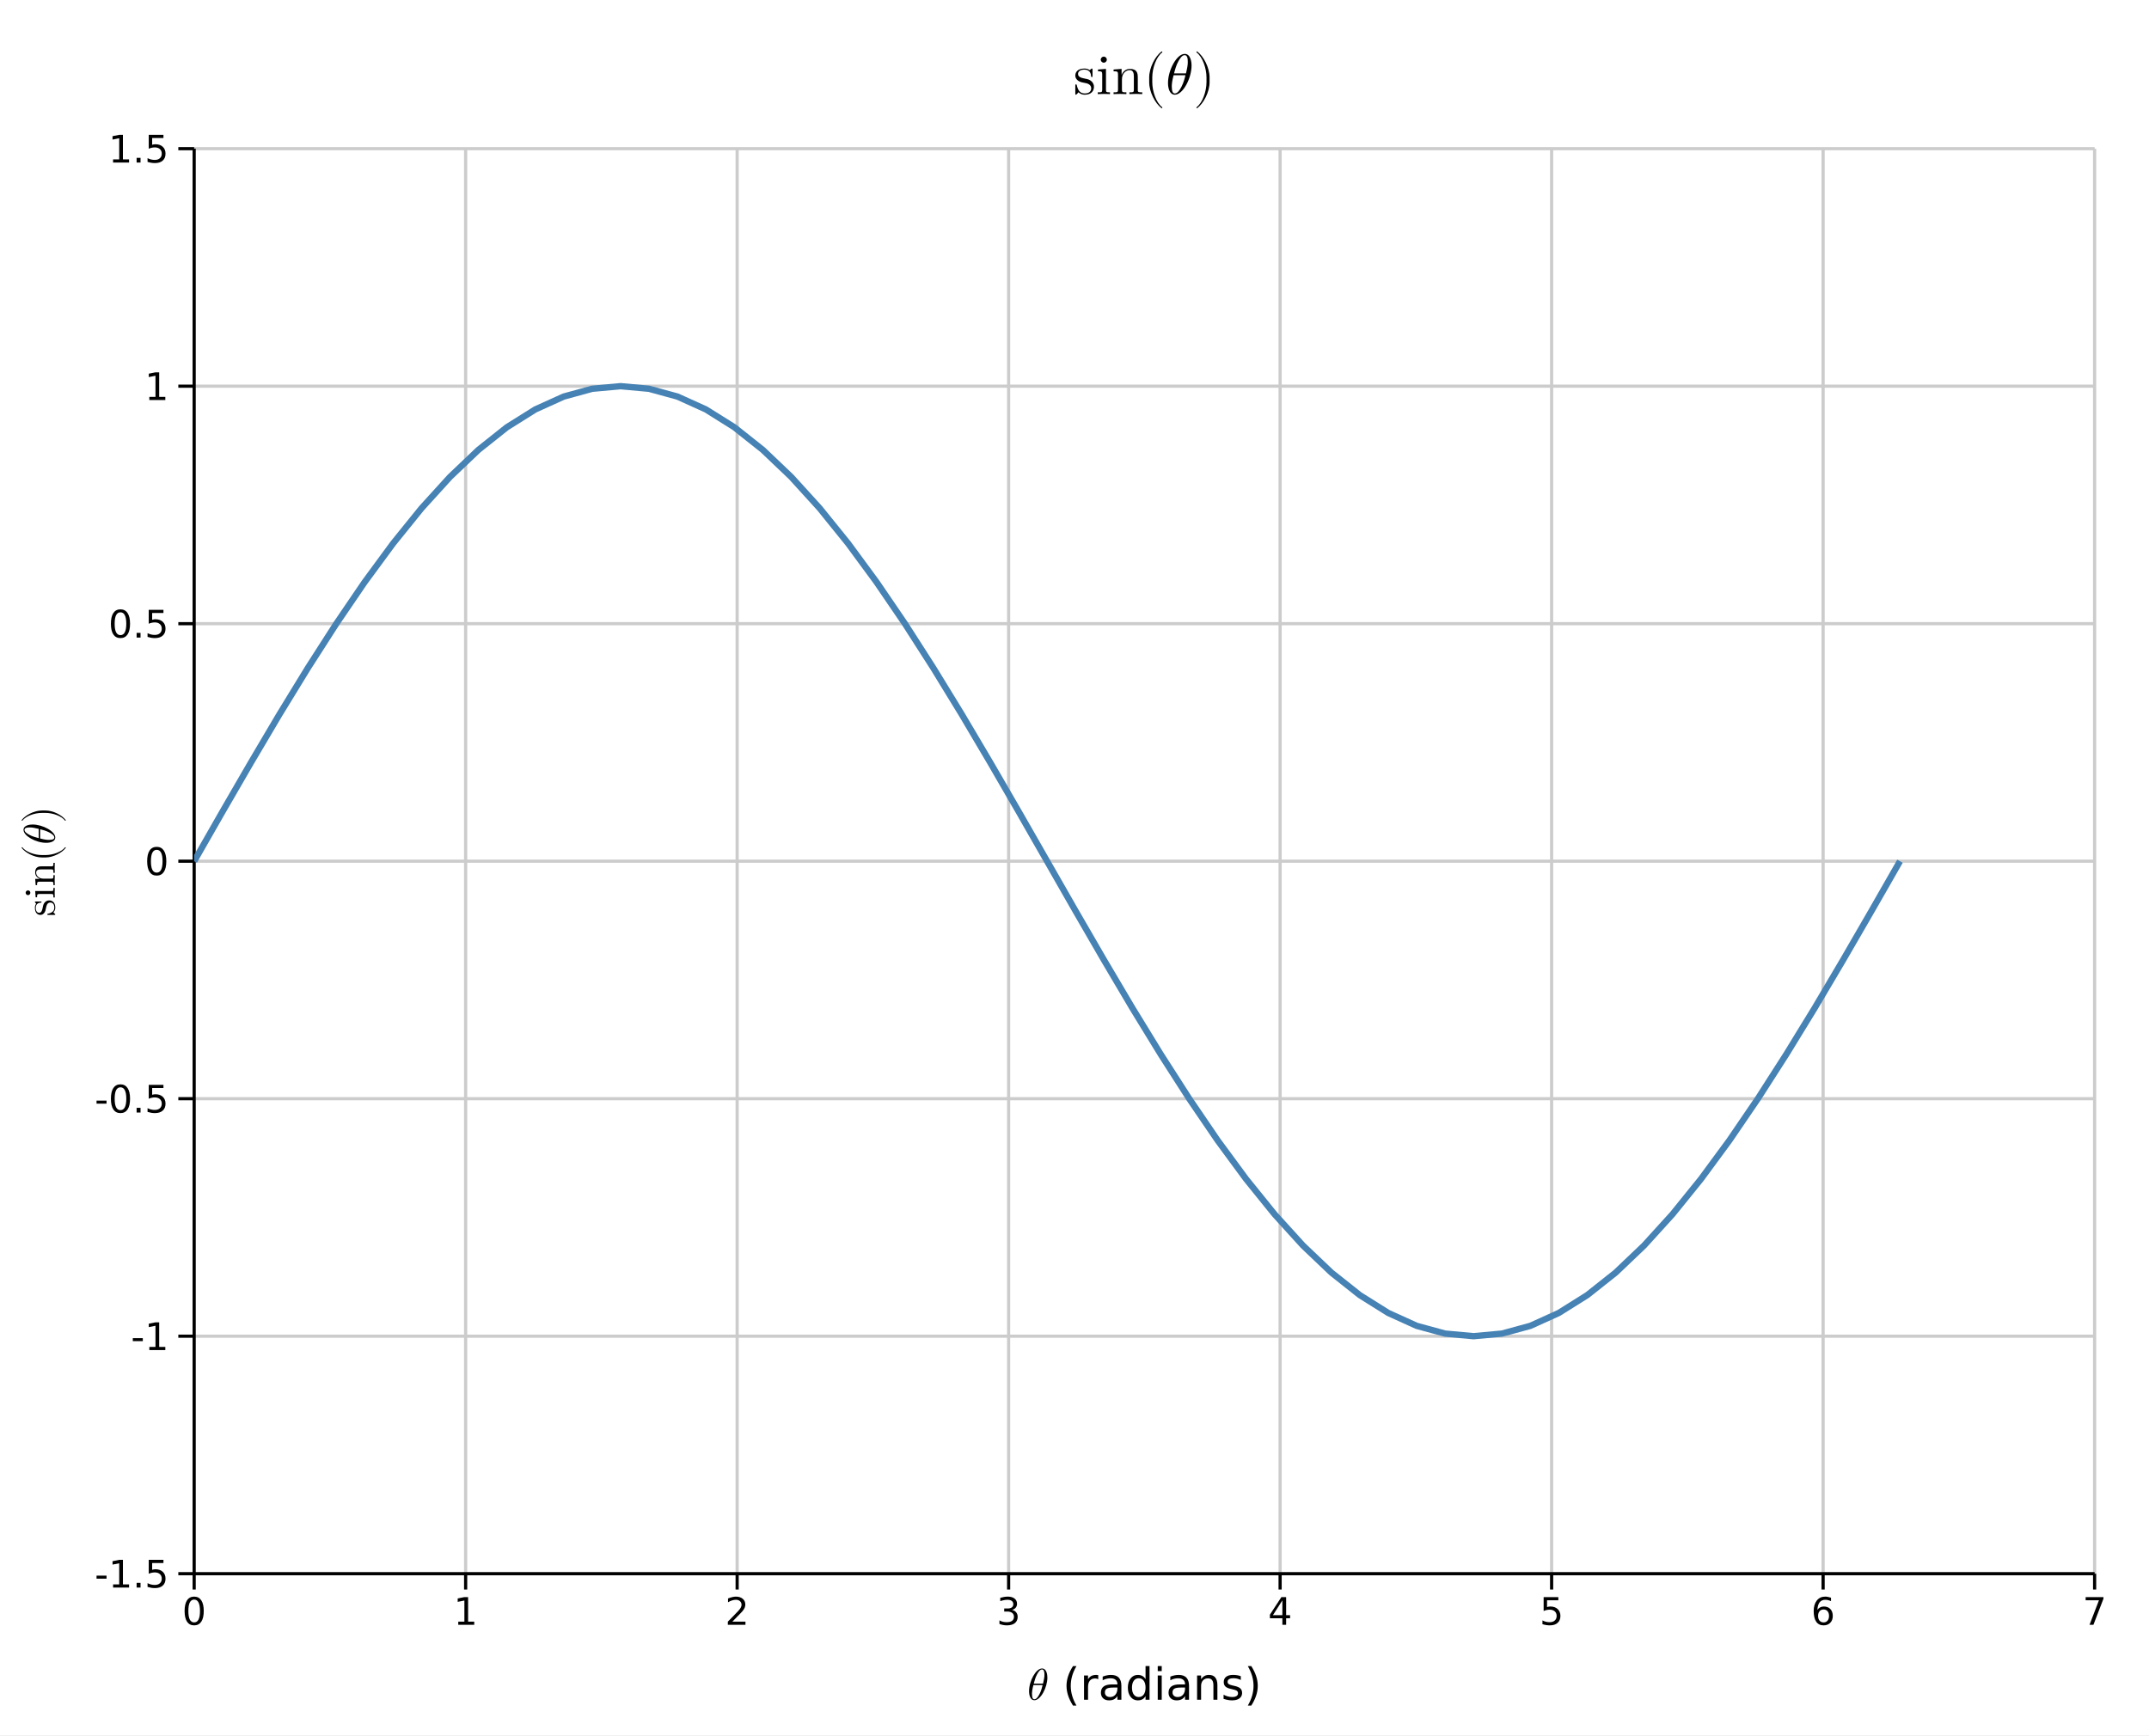
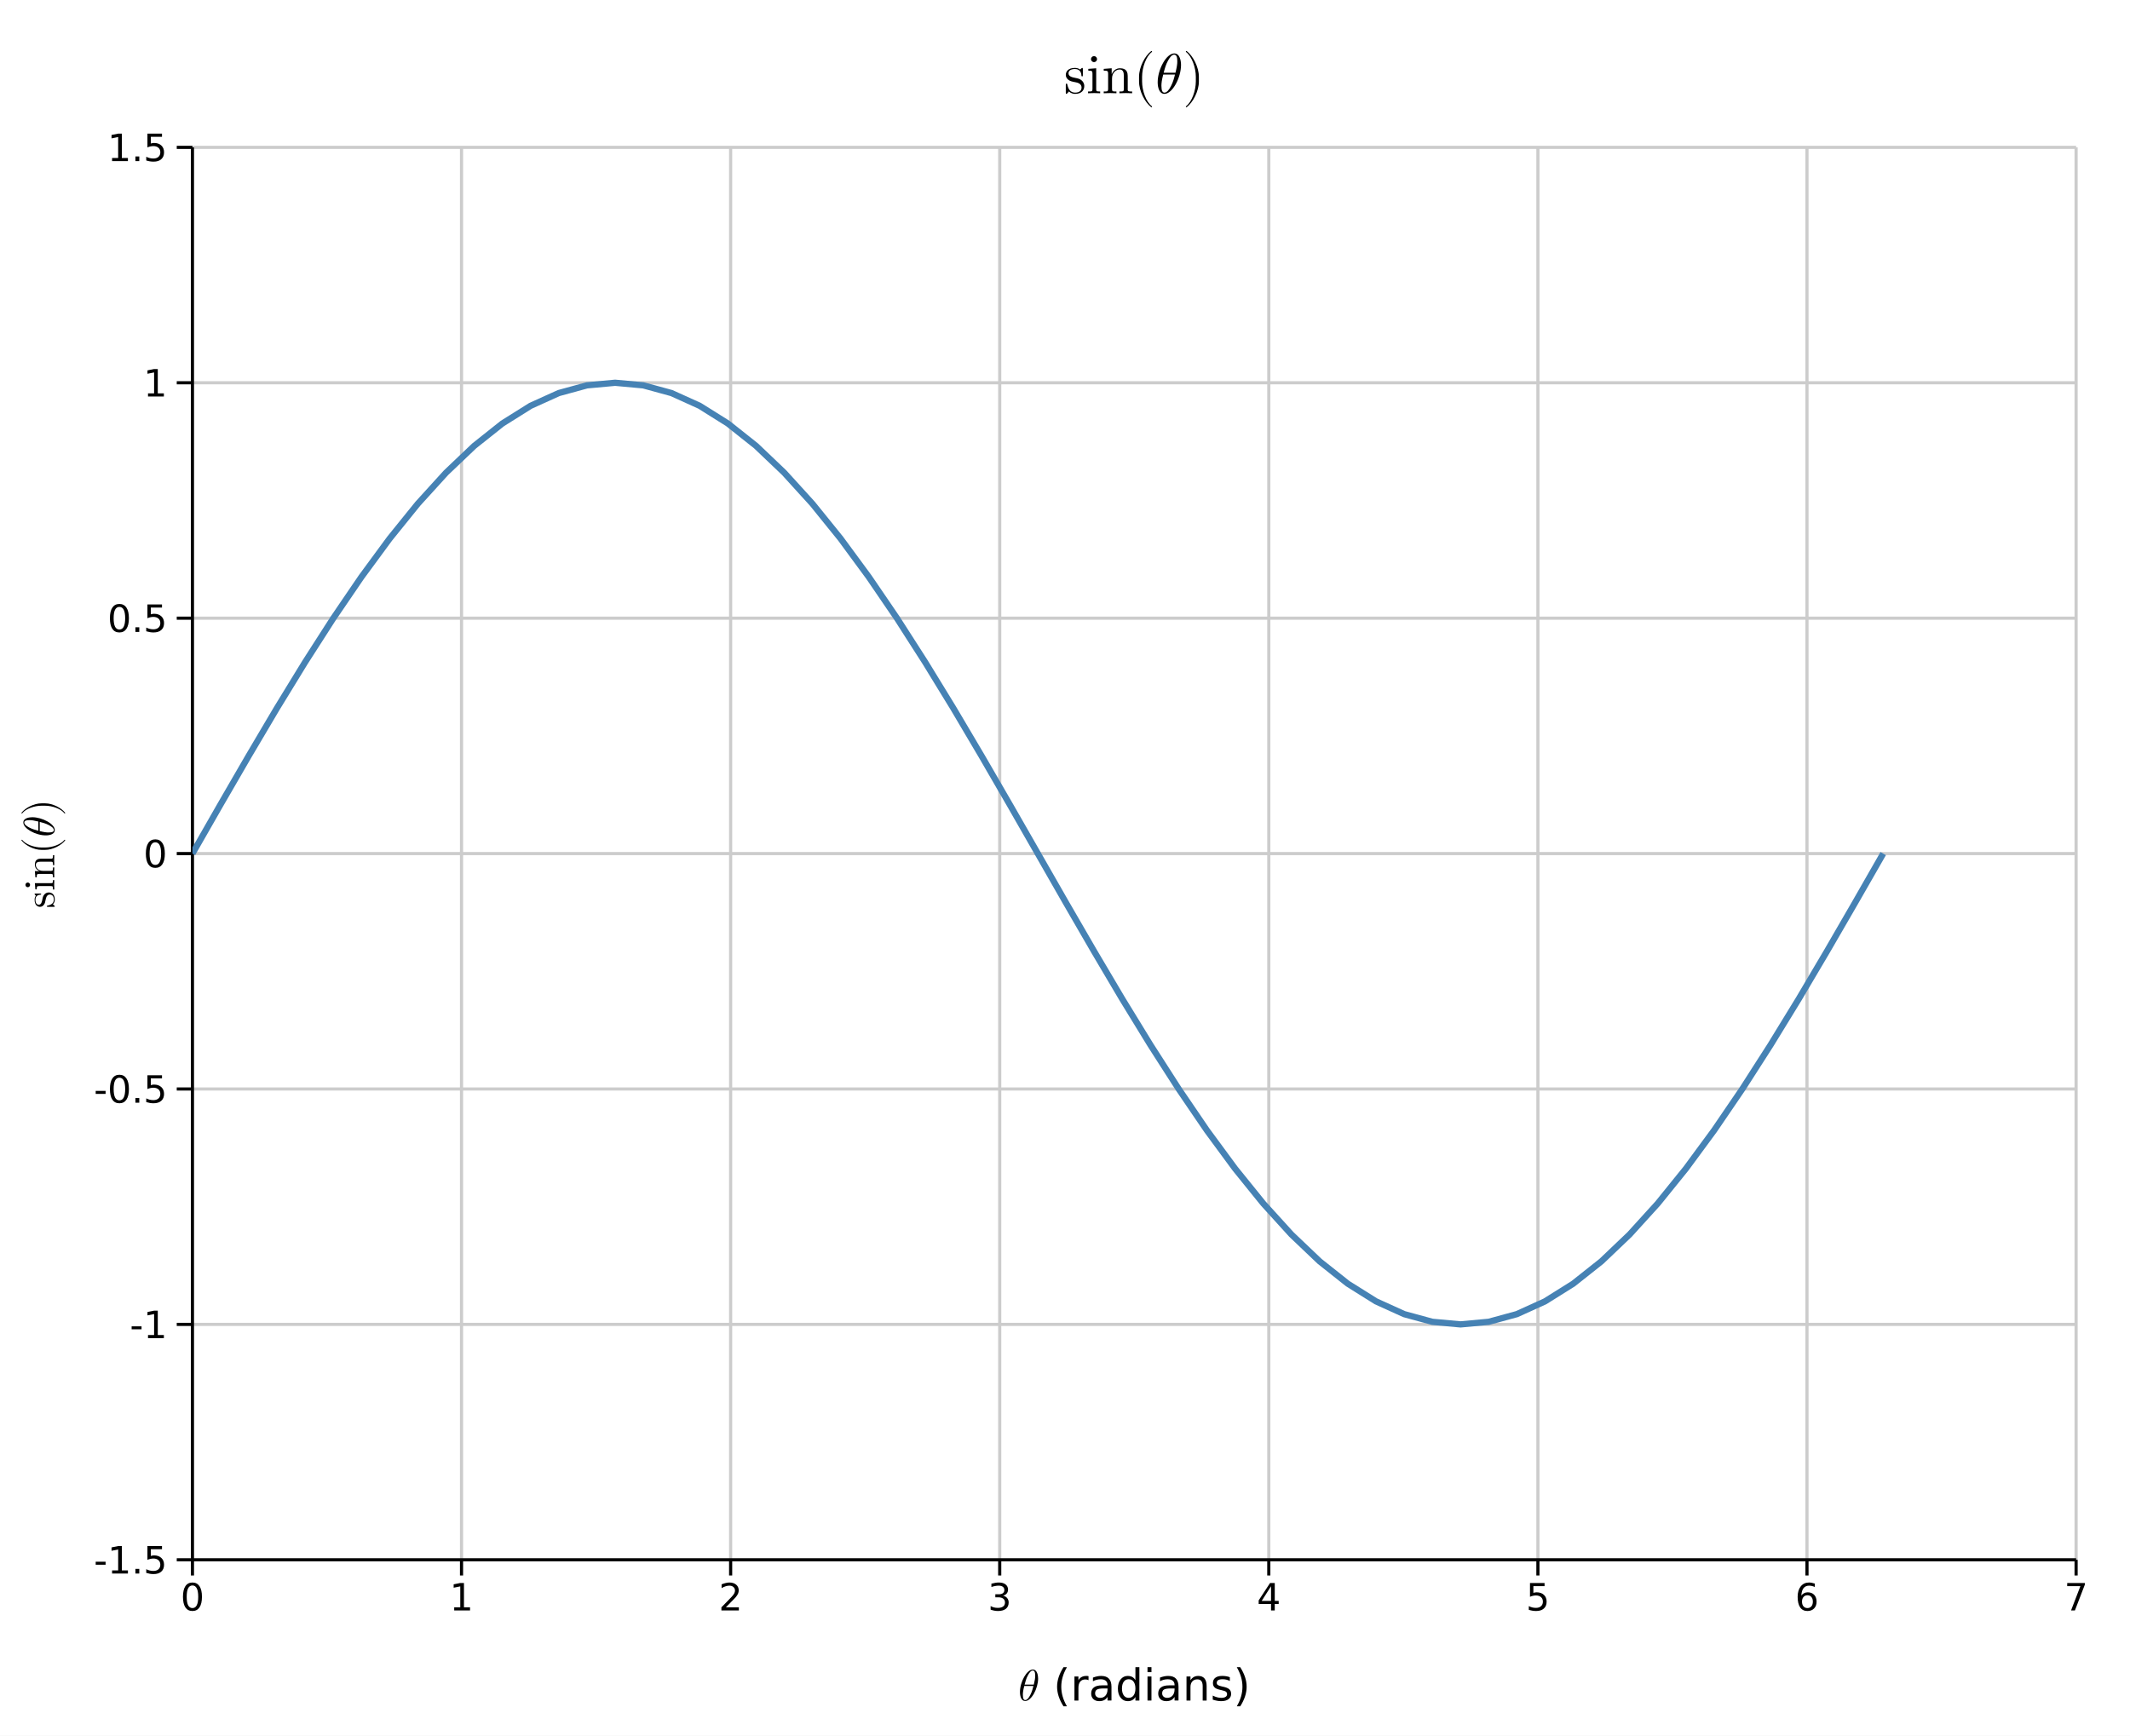
- <svg xmlns="http://www.w3.org/2000/svg" width="678.47" height="547.95" font-family="DejaVu Sans, Verdana, Liberation Sans, Arial, sans-serif" fill="black">
+ <svg xmlns="http://www.w3.org/2000/svg" width="678.47" height="552.99" font-family="DejaVu Sans, Verdana, Liberation Sans, Arial, sans-serif" fill="black">
  <rect width="100%" height="100%" fill="white" />
  <defs>
    <clipPath id="kuva-clip-9">
      <rect x="61.3" y="46.95" width="600" height="450" />
    </clipPath>
  </defs>
  <line x1="147.01" y1="46.95" x2="147.01" y2="496.95" stroke="#cccccc" stroke-width="1" />
  <line x1="232.73" y1="46.95" x2="232.73" y2="496.95" stroke="#cccccc" stroke-width="1" />
  <line x1="318.44" y1="46.95" x2="318.44" y2="496.95" stroke="#cccccc" stroke-width="1" />
  <line x1="404.15" y1="46.95" x2="404.15" y2="496.95" stroke="#cccccc" stroke-width="1" />
  <line x1="489.87" y1="46.95" x2="489.87" y2="496.95" stroke="#cccccc" stroke-width="1" />
  <line x1="575.58" y1="46.95" x2="575.58" y2="496.95" stroke="#cccccc" stroke-width="1" />
  <line x1="661.3" y1="46.95" x2="661.3" y2="496.95" stroke="#cccccc" stroke-width="1" />
  <line x1="61.3" y1="421.95" x2="661.3" y2="421.95" stroke="#cccccc" stroke-width="1" />
  <line x1="61.3" y1="346.95" x2="661.3" y2="346.95" stroke="#cccccc" stroke-width="1" />
  <line x1="61.3" y1="271.95" x2="661.3" y2="271.95" stroke="#cccccc" stroke-width="1" />
  <line x1="61.3" y1="196.95" x2="661.3" y2="196.95" stroke="#cccccc" stroke-width="1" />
  <line x1="61.3" y1="121.95" x2="661.3" y2="121.95" stroke="#cccccc" stroke-width="1" />
  <line x1="61.3" y1="46.95" x2="661.3" y2="46.95" stroke="#cccccc" stroke-width="1" />
  <line x1="61.3" y1="496.95" x2="661.3" y2="496.95" stroke="#000000" stroke-width="1" />
  <line x1="61.3" y1="46.95" x2="61.3" y2="496.95" stroke="#000000" stroke-width="1" />
  <line x1="61.3" y1="496.95" x2="61.3" y2="501.95" stroke="#000000" stroke-width="1" />
  <text x="61.3" y="513.09" font-size="12" text-anchor="middle">0</text>
  <line x1="147.01" y1="496.95" x2="147.01" y2="501.95" stroke="#000000" stroke-width="1" />
  <text x="147.01" y="513.09" font-size="12" text-anchor="middle">1</text>
  <line x1="232.73" y1="496.95" x2="232.73" y2="501.95" stroke="#000000" stroke-width="1" />
  <text x="232.73" y="513.09" font-size="12" text-anchor="middle">2</text>
  <line x1="318.44" y1="496.95" x2="318.44" y2="501.95" stroke="#000000" stroke-width="1" />
  <text x="318.44" y="513.09" font-size="12" text-anchor="middle">3</text>
  <line x1="404.15" y1="496.95" x2="404.15" y2="501.95" stroke="#000000" stroke-width="1" />
  <text x="404.15" y="513.09" font-size="12" text-anchor="middle">4</text>
  <line x1="489.87" y1="496.95" x2="489.87" y2="501.95" stroke="#000000" stroke-width="1" />
  <text x="489.87" y="513.09" font-size="12" text-anchor="middle">5</text>
  <line x1="575.58" y1="496.95" x2="575.58" y2="501.95" stroke="#000000" stroke-width="1" />
  <text x="575.58" y="513.09" font-size="12" text-anchor="middle">6</text>
  <line x1="661.3" y1="496.95" x2="661.3" y2="501.95" stroke="#000000" stroke-width="1" />
  <text x="661.3" y="513.09" font-size="12" text-anchor="middle">7</text>
  <line x1="56.3" y1="496.95" x2="61.3" y2="496.95" stroke="#000000" stroke-width="1" />
  <text x="53.3" y="501.33" font-size="12" text-anchor="end">-1.5</text>
  <line x1="56.3" y1="421.95" x2="61.3" y2="421.95" stroke="#000000" stroke-width="1" />
  <text x="53.3" y="426.33" font-size="12" text-anchor="end">-1</text>
  <line x1="56.3" y1="346.95" x2="61.3" y2="346.95" stroke="#000000" stroke-width="1" />
  <text x="53.3" y="351.33" font-size="12" text-anchor="end">-0.5</text>
  <line x1="56.3" y1="271.95" x2="61.3" y2="271.95" stroke="#000000" stroke-width="1" />
  <text x="53.3" y="276.33" font-size="12" text-anchor="end">0</text>
  <line x1="56.3" y1="196.95" x2="61.3" y2="196.95" stroke="#000000" stroke-width="1" />
  <text x="53.3" y="201.33" font-size="12" text-anchor="end">0.5</text>
  <line x1="56.3" y1="121.95" x2="61.3" y2="121.95" stroke="#000000" stroke-width="1" />
  <text x="53.3" y="126.33" font-size="12" text-anchor="end">1</text>
  <line x1="56.3" y1="46.95" x2="61.3" y2="46.95" stroke="#000000" stroke-width="1" />
  <text x="53.3" y="51.33" font-size="12" text-anchor="end">1.5</text>
-   <g transform="translate(320.1002,521.9164)">
+   <g transform="translate(320.1002,526.9531)">
    <g>
      <g class="typst-text" transform="matrix(1 0 0 -1 4.2 14.83672)">
-         <use href="#m0-g7C091BE53F860BE1FBD9A78C53DE6862" x="0" y="0" fill="#000000" fill-rule="nonzero" />
+         <use href="#m0-gD5C3361BB3B35641D0DFEBB24FD7C30C" x="0" y="0" fill="#000000" fill-rule="nonzero" />
      </g>
      <g class="typst-text" transform="matrix(1 0 0 -1 10.962 14.83672)">
-         <use href="#m0-gA87FD2DF39AE0BD62ECE1B852D8B746A" x="4.45" y="0" fill="#000000" fill-rule="nonzero" />
-         <use href="#m0-g38A63FAC9E5049B3BCB68704D60E5E43" x="9.912" y="0" fill="#000000" fill-rule="nonzero" />
-         <use href="#m0-gB1209F1CC4936D28598DB62030BE22A1" x="15.668" y="0" fill="#000000" fill-rule="nonzero" />
-         <use href="#m0-g8CC456B203B7D1BD9EBB8DB27205DCDF" x="24.247" y="0" fill="#000000" fill-rule="nonzero" />
-         <use href="#m0-g5A60105409C8809027C73D80C602803D" x="33.134" y="0" fill="#000000" fill-rule="nonzero" />
-         <use href="#m0-gB1209F1CC4936D28598DB62030BE22A1" x="37.023" y="0" fill="#000000" fill-rule="nonzero" />
-         <use href="#m0-gBE7DD14BAEE3104608913D2B6E533748" x="45.603" y="0" fill="#000000" fill-rule="nonzero" />
-         <use href="#m0-g63949BCC3200850DCB80EE35F3FF7A2F" x="54.476" y="0" fill="#000000" fill-rule="nonzero" />
-         <use href="#m0-gC1BF579A0F463E5A90565D7412A68F99" x="61.77" y="0" fill="#000000" fill-rule="nonzero" />
+         <use href="#m0-gB7712EAD1B6896858AD20F0E149332" x="4.45" y="0" fill="#000000" fill-rule="nonzero" />
+         <use href="#m0-gE95B8B1E3343C3A45CA04886DB1499EA" x="9.912" y="0" fill="#000000" fill-rule="nonzero" />
+         <use href="#m0-g2F0F3004990E4FF075AA25486DFCDCE8" x="15.668" y="0" fill="#000000" fill-rule="nonzero" />
+         <use href="#m0-g8BE8E99F08198E4FFB8C4DEF853D85A6" x="24.247" y="0" fill="#000000" fill-rule="nonzero" />
+         <use href="#m0-g3670FFBE2C9FF9104B73C5312DA206AE" x="33.134" y="0" fill="#000000" fill-rule="nonzero" />
+         <use href="#m0-g2F0F3004990E4FF075AA25486DFCDCE8" x="37.023" y="0" fill="#000000" fill-rule="nonzero" />
+         <use href="#m0-g69C79CF1669FB1D875B7174682687F54" x="45.603" y="0" fill="#000000" fill-rule="nonzero" />
+         <use href="#m0-gC032736FC1C0D51888F7BBA87AE3F49B" x="54.476" y="0" fill="#000000" fill-rule="nonzero" />
+         <use href="#m0-g4D0F7EBF0B7D2D05F7A60CFCEBD1A636" x="61.77" y="0" fill="#000000" fill-rule="nonzero" />
      </g>
    </g>
    <defs id="m0-glyph">
-       <symbol id="m0-g7C091BE53F860BE1FBD9A78C53DE6862" overflow="visible">
+       <symbol id="m0-gD5C3361BB3B35641D0DFEBB24FD7C30C" overflow="visible">
        <path d="M 0 0m 6.37 7 c 0 0.924 -0.252 2.87 -1.68 2.87 c -1.946 0 -4.102 -3.948 -4.102 -7.154 c 0 -1.316 0.406 -2.87 1.68 -2.87 c 1.974 0 4.102 4.018 4.102 7.154 Z m -0.924 0.868 c 0 -0.686 -0.112 -1.4 -0.448 -2.786 h -2.926 c 0.238 0.896 0.518 2.016 1.078 3.01 c 0.378 0.686 0.896 1.47 1.526 1.47 c 0.686 0 0.77 -0.896 0.77 -1.694 Z m -0.574 -3.234 c -0.154 -0.644 -0.448 -1.834 -0.98 -2.842 c -0.49 -0.952 -1.022 -1.638 -1.624 -1.638 c -0.462 0 -0.756 0.406 -0.756 1.708 c 0 0.588 0.084 1.4 0.448 2.772 Z " />
      </symbol>
-       <symbol id="m0-gA87FD2DF39AE0BD62ECE1B852D8B746A" overflow="visible">
+       <symbol id="m0-gB7712EAD1B6896858AD20F0E149332" overflow="visible">
        <path d="M 0 0m 4.341 10.623 q -0.916 -1.572 -1.36 -3.11 q -0.444 -1.538 -0.444 -3.117 q 0 -1.579 0.448 -3.127 q 0.448 -1.548 1.357 -3.114 h -1.094 q -1.025 1.606 -1.535 3.158 q -0.509 1.552 -0.509 3.083 q 0 1.524 0.506 3.069 q 0.506 1.545 1.538 3.158 h 1.094 Z " />
      </symbol>
-       <symbol id="m0-g38A63FAC9E5049B3BCB68704D60E5E43" overflow="visible">
+       <symbol id="m0-gE95B8B1E3343C3A45CA04886DB1499EA" overflow="visible">
        <path d="M 0 0m 5.756 6.48 q -0.212 0.123 -0.461 0.181 q -0.25 0.058 -0.55 0.058 q -1.066 0 -1.637 -0.694 q -0.571 -0.694 -0.571 -1.993 v -4.033 h -1.265 v 7.656 h 1.265 v -1.189 q 0.396 0.697 1.032 1.036 q 0.636 0.338 1.545 0.338 q 0.13 0 0.287 -0.017 q 0.157 -0.017 0.349 -0.051 l 0.007 -1.292 Z " />
      </symbol>
-       <symbol id="m0-gB1209F1CC4936D28598DB62030BE22A1" overflow="visible">
+       <symbol id="m0-g2F0F3004990E4FF075AA25486DFCDCE8" overflow="visible">
        <path d="M 0 0m 4.799 3.849 q -1.524 0 -2.112 -0.349 q -0.588 -0.349 -0.588 -1.189 q 0 -0.67 0.441 -1.063 q 0.441 -0.393 1.2 -0.393 q 1.046 0 1.678 0.742 q 0.632 0.742 0.632 1.972 v 0.28 h -1.251 Z m 2.509 0.52 v -4.368 h -1.258 v 1.162 q -0.431 -0.697 -1.073 -1.029 q -0.643 -0.332 -1.572 -0.332 q -1.176 0 -1.87 0.66 q -0.694 0.66 -0.694 1.767 q 0 1.292 0.865 1.948 q 0.865 0.656 2.581 0.656 h 1.764 v 0.123 q 0 0.868 -0.571 1.343 q -0.571 0.475 -1.603 0.475 q -0.656 0 -1.278 -0.157 q -0.622 -0.157 -1.196 -0.472 v 1.162 q 0.69 0.267 1.34 0.4 q 0.649 0.133 1.265 0.133 q 1.661 0 2.481 -0.861 q 0.82 -0.861 0.82 -2.611 Z " />
      </symbol>
-       <symbol id="m0-g8CC456B203B7D1BD9EBB8DB27205DCDF" overflow="visible">
+       <symbol id="m0-g8BE8E99F08198E4FFB8C4DEF853D85A6" overflow="visible">
        <path d="M 0 0m 6.357 6.494 v 4.143 h 1.258 v -10.637 h -1.258 v 1.148 q -0.396 -0.684 -1.001 -1.015 q -0.605 -0.332 -1.453 -0.332 q -1.388 0 -2.259 1.107 q -0.872 1.107 -0.872 2.912 q 0 1.805 0.872 2.912 q 0.872 1.107 2.259 1.107 q 0.848 0 1.453 -0.332 q 0.605 -0.332 1.001 -1.015 Z m -4.286 -2.673 q 0 -1.388 0.571 -2.177 q 0.571 -0.79 1.569 -0.79 q 0.998 0 1.572 0.79 q 0.574 0.79 0.574 2.177 q 0 1.388 -0.574 2.177 q -0.574 0.79 -1.572 0.79 q -0.998 0 -1.569 -0.79 q -0.571 -0.79 -0.571 -2.177 Z " />
      </symbol>
-       <symbol id="m0-g5A60105409C8809027C73D80C602803D" overflow="visible">
+       <symbol id="m0-g3670FFBE2C9FF9104B73C5312DA206AE" overflow="visible">
        <path d="M 0 0m 1.319 7.656 h 1.258 v -7.656 h -1.258 v 7.656 Z m 0 2.98 h 1.258 v -1.593 h -1.258 v 1.593 Z " />
      </symbol>
-       <symbol id="m0-gBE7DD14BAEE3104608913D2B6E533748" overflow="visible">
+       <symbol id="m0-g69C79CF1669FB1D875B7174682687F54" overflow="visible">
        <path d="M 0 0m 7.684 4.621 v -4.621 h -1.258 v 4.58 q 0 1.087 -0.424 1.627 q -0.424 0.54 -1.271 0.54 q -1.019 0 -1.606 -0.649 q -0.588 -0.649 -0.588 -1.771 v -4.327 h -1.265 v 7.656 h 1.265 v -1.189 q 0.451 0.69 1.063 1.032 q 0.612 0.342 1.412 0.342 q 1.319 0 1.996 -0.817 q 0.677 -0.817 0.677 -2.403 Z " />
      </symbol>
-       <symbol id="m0-g63949BCC3200850DCB80EE35F3FF7A2F" overflow="visible">
+       <symbol id="m0-gC032736FC1C0D51888F7BBA87AE3F49B" overflow="visible">
        <path d="M 0 0m 6.2 7.431 v -1.189 q -0.533 0.273 -1.107 0.41 q -0.574 0.137 -1.189 0.137 q -0.937 0 -1.405 -0.287 q -0.468 -0.287 -0.468 -0.861 q 0 -0.438 0.335 -0.687 q 0.335 -0.25 1.347 -0.475 l 0.431 -0.096 q 1.34 -0.287 1.904 -0.81 q 0.564 -0.523 0.564 -1.459 q 0 -1.066 -0.844 -1.688 q -0.844 -0.622 -2.321 -0.622 q -0.615 0 -1.282 0.12 q -0.667 0.12 -1.405 0.359 v 1.299 q 0.697 -0.362 1.374 -0.543 q 0.677 -0.181 1.34 -0.181 q 0.889 0 1.367 0.304 q 0.479 0.304 0.479 0.858 q 0 0.513 -0.345 0.786 q -0.345 0.273 -1.514 0.526 l -0.438 0.103 q -1.169 0.246 -1.688 0.755 q -0.52 0.509 -0.52 1.398 q 0 1.08 0.766 1.668 q 0.766 0.588 2.174 0.588 q 0.697 0 1.312 -0.103 q 0.615 -0.103 1.135 -0.308 Z " />
      </symbol>
-       <symbol id="m0-gC1BF579A0F463E5A90565D7412A68F99" overflow="visible">
+       <symbol id="m0-g4D0F7EBF0B7D2D05F7A60CFCEBD1A636" overflow="visible">
        <path d="M 0 0m 1.121 10.623 h 1.094 q 1.025 -1.613 1.535 -3.158 q 0.509 -1.545 0.509 -3.069 q 0 -1.531 -0.509 -3.083 q -0.509 -1.552 -1.535 -3.158 h -1.094 q 0.909 1.565 1.357 3.114 q 0.448 1.548 0.448 3.127 q 0 1.579 -0.448 3.117 q -0.448 1.538 -1.357 3.11 Z " />
      </symbol>
    </defs>
  </g>
  <g transform="rotate(-90,17.29688,271.9531)">
    <g transform="translate(-4.326125,258.1911)">
      <g>
        <g class="typst-group">
          <g>
            <g class="typst-text" transform="matrix(1 0 0 -1 4.2 13.762)">
-               <use href="#m1-gD41A01990A79F01E1BFD86C2512A7E8C" x="0" y="0" fill="#000000" fill-rule="nonzero" />
-               <use href="#m1-g9E8B374C080F163FEE7EE1A54BF432E6" x="5.516" y="0" fill="#000000" fill-rule="nonzero" />
-               <use href="#m1-gFE6B87C33FB82BB1039F278657C144A3" x="9.408" y="0" fill="#000000" fill-rule="nonzero" />
+               <use href="#m1-gAF92D150175C7F3719E5A90FC8C6801C" x="0" y="0" fill="#000000" fill-rule="nonzero" />
+               <use href="#m1-gC50A6AD0E2742B26048FB4B9AA1069F0" x="5.516" y="0" fill="#000000" fill-rule="nonzero" />
+               <use href="#m1-g90F666B3622C5DB3F53BCF158BB06CC3" x="9.408" y="0" fill="#000000" fill-rule="nonzero" />
            </g>
            <g class="typst-text" transform="matrix(1 0 0 -1 21.392 13.762)">
-               <use href="#m1-gF59359D7FF6AE55D3D4C6BEFD61DC11E" x="0" y="0" fill="#000000" fill-rule="nonzero" />
+               <use href="#m1-g412DE49B0BA74EEBF2A7668695F14CD1" x="0" y="0" fill="#000000" fill-rule="nonzero" />
            </g>
            <g class="typst-text" transform="matrix(1 0 0 -1 26.838 13.762)">
-               <use href="#m1-g7C091BE53F860BE1FBD9A78C53DE6862" x="0" y="0" fill="#000000" fill-rule="nonzero" />
+               <use href="#m1-gD5C3361BB3B35641D0DFEBB24FD7C30C" x="0" y="0" fill="#000000" fill-rule="nonzero" />
            </g>
            <g class="typst-text" transform="matrix(1 0 0 -1 33.6 13.762)">
-               <use href="#m1-g8641FB8E71730C491C7459D64E81967E" x="0" y="0" fill="#000000" fill-rule="nonzero" />
+               <use href="#m1-g112FDC96CCA6699A4EF1086A2E299C94" x="0" y="0" fill="#000000" fill-rule="nonzero" />
            </g>
          </g>
        </g>
      </g>
      <defs id="m1-glyph">
-         <symbol id="m1-gD41A01990A79F01E1BFD86C2512A7E8C" overflow="visible">
+         <symbol id="m1-gAF92D150175C7F3719E5A90FC8C6801C" overflow="visible">
          <path d="M 0 0m 5.04 1.792 c 0 0.742 -0.42 1.162 -0.588 1.33 c -0.462 0.448 -1.008 0.56 -1.596 0.672 c -0.784 0.154 -1.722 0.336 -1.722 1.148 c 0 0.49 0.364 1.064 1.568 1.064 c 1.54 0 1.61 -1.26 1.638 -1.694 c 0.014 -0.126 0.168 -0.126 0.168 -0.126 c 0.182 0 0.182 0.07 0.182 0.336 v 1.414 c 0 0.238 0 0.336 -0.154 0.336 c -0.07 0 -0.098 0 -0.28 -0.168 c -0.042 -0.056 -0.182 -0.182 -0.238 -0.224 c -0.532 0.392 -1.106 0.392 -1.316 0.392 c -1.708 0 -2.24 -0.938 -2.24 -1.722 c 0 -0.49 0.224 -0.882 0.602 -1.19 c 0.448 -0.364 0.84 -0.448 1.848 -0.644 c 0.308 -0.056 1.456 -0.28 1.456 -1.288 c 0 -0.714 -0.49 -1.274 -1.582 -1.274 c -1.176 0 -1.68 0.798 -1.946 1.988 c -0.042 0.182 -0.056 0.238 -0.196 0.238 c -0.182 0 -0.182 -0.098 -0.182 -0.35 v -1.848 c 0 -0.238 0 -0.336 0.154 -0.336 c 0.07 0 0.084 0.014 0.35 0.28 c 0.028 0.028 0.028 0.056 0.28 0.322 c 0.616 -0.588 1.246 -0.602 1.54 -0.602 c 1.61 0 2.254 0.938 2.254 1.946 Z " />
        </symbol>
-         <symbol id="m1-g9E8B374C080F163FEE7EE1A54BF432E6" overflow="visible">
+         <symbol id="m1-gC50A6AD0E2742B26048FB4B9AA1069F0" overflow="visible">
          <path d="M 0 0m 3.458 0 v 0.434 c -0.924 0 -0.98 0.07 -0.98 0.616 v 5.138 l -1.96 -0.154 v -0.434 c 0.91 0 1.036 -0.084 1.036 -0.77 v -3.766 c 0 -0.63 -0.154 -0.63 -1.092 -0.63 v -0.434 l 1.54 0.042 c 0.49 0 0.98 -0.028 1.456 -0.042 Z m -0.77 8.456 c 0 0.378 -0.322 0.742 -0.742 0.742 c -0.476 0 -0.756 -0.392 -0.756 -0.742 c 0 -0.378 0.322 -0.742 0.742 -0.742 c 0.476 0 0.756 0.392 0.756 0.742 Z " />
        </symbol>
-         <symbol id="m1-gFE6B87C33FB82BB1039F278657C144A3" overflow="visible">
+         <symbol id="m1-g90F666B3622C5DB3F53BCF158BB06CC3" overflow="visible">
          <path d="M 0 0m 7.49 0 v 0.434 c -0.728 0 -1.078 0 -1.092 0.42 v 2.674 c 0 1.204 0 1.638 -0.434 2.142 c -0.196 0.238 -0.658 0.518 -1.47 0.518 c -1.022 0 -1.68 -0.602 -2.072 -1.47 v 1.47 l -1.974 -0.154 v -0.434 c 0.98 0 1.092 -0.098 1.092 -0.784 v -3.752 c 0 -0.63 -0.154 -0.63 -1.092 -0.63 v -0.434 l 1.582 0.042 l 1.568 -0.042 v 0.434 c -0.938 0 -1.092 0 -1.092 0.63 v 2.576 c 0 1.456 0.994 2.24 1.89 2.24 c 0.882 0 1.036 -0.756 1.036 -1.554 v -3.262 c 0 -0.63 -0.154 -0.63 -1.092 -0.63 v -0.434 l 1.582 0.042 Z " />
        </symbol>
-         <symbol id="m1-gF59359D7FF6AE55D3D4C6BEFD61DC11E" overflow="visible">
+         <symbol id="m1-g412DE49B0BA74EEBF2A7668695F14CD1" overflow="visible">
          <path d="M 0 0m 4.648 -3.332 c 0 0.042 -0.028 0.084 -0.056 0.112 c -1.456 1.092 -2.422 3.892 -2.422 6.132 v 1.176 c 0 2.24 0.966 5.04 2.422 6.132 c 0.028 0.028 0.056 0.07 0.056 0.112 c 0 0.07 -0.07 0.14 -0.14 0.14 c -0.028 0 -0.056 -0.014 -0.084 -0.028 c -1.54 -1.162 -3.01 -3.962 -3.01 -6.356 v -1.176 c 0 -2.394 1.47 -5.194 3.01 -6.356 c 0.028 -0.014 0.056 -0.028 0.084 -0.028 c 0.07 0 0.14 0.07 0.14 0.14 Z " />
        </symbol>
-         <symbol id="m1-g7C091BE53F860BE1FBD9A78C53DE6862" overflow="visible">
+         <symbol id="m1-gD5C3361BB3B35641D0DFEBB24FD7C30C" overflow="visible">
          <path d="M 0 0m 6.37 7 c 0 0.924 -0.252 2.87 -1.68 2.87 c -1.946 0 -4.102 -3.948 -4.102 -7.154 c 0 -1.316 0.406 -2.87 1.68 -2.87 c 1.974 0 4.102 4.018 4.102 7.154 Z m -0.924 0.868 c 0 -0.686 -0.112 -1.4 -0.448 -2.786 h -2.926 c 0.238 0.896 0.518 2.016 1.078 3.01 c 0.378 0.686 0.896 1.47 1.526 1.47 c 0.686 0 0.77 -0.896 0.77 -1.694 Z m -0.574 -3.234 c -0.154 -0.644 -0.448 -1.834 -0.98 -2.842 c -0.49 -0.952 -1.022 -1.638 -1.624 -1.638 c -0.462 0 -0.756 0.406 -0.756 1.708 c 0 0.588 0.084 1.4 0.448 2.772 Z " />
        </symbol>
-         <symbol id="m1-g8641FB8E71730C491C7459D64E81967E" overflow="visible">
+         <symbol id="m1-g112FDC96CCA6699A4EF1086A2E299C94" overflow="visible">
          <path d="M 0 0m 4.032 2.912 v 1.176 c 0 2.394 -1.47 5.194 -3.01 6.356 c -0.028 0.014 -0.056 0.028 -0.084 0.028 c -0.07 0 -0.14 -0.07 -0.14 -0.14 c 0 -0.042 0.028 -0.084 0.056 -0.112 c 1.456 -1.092 2.422 -3.892 2.422 -6.132 v -1.176 c 0 -2.24 -0.966 -5.04 -2.422 -6.132 c -0.028 -0.028 -0.056 -0.07 -0.056 -0.112 c 0 -0.07 0.07 -0.14 0.14 -0.14 c 0.028 0 0.056 0.014 0.084 0.028 c 1.54 1.162 3.01 3.962 3.01 6.356 Z " />
        </symbol>
      </defs>
    </g>
  </g>
  <g transform="translate(333.4959,12.01401)">
    <g>
      <g class="typst-group">
        <g>
          <g class="typst-text" transform="matrix(1 0 0 -1 5.4 17.694)">
-             <use href="#m2-g78C0F3C103AF623F2D0E161DE1E99491" x="0" y="0" fill="#000000" fill-rule="nonzero" />
-             <use href="#m2-g242F7F8E892046E1D30A1F65924AE111" x="7.092" y="0" fill="#000000" fill-rule="nonzero" />
-             <use href="#m2-g51136C68E1B5EE94A795D3739BFA9FA3" x="12.096" y="0" fill="#000000" fill-rule="nonzero" />
+             <use href="#m2-g9B6E72420D3535999F5FF6EBE7B3E7E7" x="0" y="0" fill="#000000" fill-rule="nonzero" />
+             <use href="#m2-gD369E93897A28F5E5340868EBBC7BB99" x="7.092" y="0" fill="#000000" fill-rule="nonzero" />
+             <use href="#m2-gAB31CCE9A3D7532C6358EFA96EE98AF4" x="12.096" y="0" fill="#000000" fill-rule="nonzero" />
          </g>
          <g class="typst-text" transform="matrix(1 0 0 -1 27.504 17.694)">
-             <use href="#m2-g231D9AEEF479C3721FF0940198079C95" x="0" y="0" fill="#000000" fill-rule="nonzero" />
+             <use href="#m2-gBB056FFCAB319FB62C4B443123D6F381" x="0" y="0" fill="#000000" fill-rule="nonzero" />
          </g>
          <g class="typst-text" transform="matrix(1 0 0 -1 34.506 17.694)">
-             <use href="#m2-g5DC67971B808D760B89F6D739857E073" x="0" y="0" fill="#000000" fill-rule="nonzero" />
+             <use href="#m2-g65F677D797D020AD7AF3A86B45F59D0D" x="0" y="0" fill="#000000" fill-rule="nonzero" />
          </g>
          <g class="typst-text" transform="matrix(1 0 0 -1 43.2 17.694)">
-             <use href="#m2-g7D75547BB4D2D965D73C7544133774FA" x="0" y="0" fill="#000000" fill-rule="nonzero" />
+             <use href="#m2-g73DC7242BD89866458EC54490BCD042A" x="0" y="0" fill="#000000" fill-rule="nonzero" />
          </g>
        </g>
      </g>
    </g>
    <defs id="m2-glyph">
-       <symbol id="m2-g78C0F3C103AF623F2D0E161DE1E99491" overflow="visible">
+       <symbol id="m2-g9B6E72420D3535999F5FF6EBE7B3E7E7" overflow="visible">
        <path d="M 0 0m 6.48 2.304 c 0 0.954 -0.54 1.494 -0.756 1.71 c -0.594 0.576 -1.296 0.72 -2.052 0.864 c -1.008 0.198 -2.214 0.432 -2.214 1.476 c 0 0.63 0.468 1.368 2.016 1.368 c 1.98 0 2.07 -1.62 2.106 -2.178 c 0.018 -0.162 0.216 -0.162 0.216 -0.162 c 0.234 0 0.234 0.09 0.234 0.432 v 1.818 c 0 0.306 0 0.432 -0.198 0.432 c -0.09 0 -0.126 0 -0.36 -0.216 c -0.054 -0.072 -0.234 -0.234 -0.306 -0.288 c -0.684 0.504 -1.422 0.504 -1.692 0.504 c -2.196 0 -2.88 -1.206 -2.88 -2.214 c 0 -0.63 0.288 -1.134 0.774 -1.53 c 0.576 -0.468 1.08 -0.576 2.376 -0.828 c 0.396 -0.072 1.872 -0.36 1.872 -1.656 c 0 -0.918 -0.63 -1.638 -2.034 -1.638 c -1.512 0 -2.16 1.026 -2.502 2.556 c -0.054 0.234 -0.072 0.306 -0.252 0.306 c -0.234 0 -0.234 -0.126 -0.234 -0.45 v -2.376 c 0 -0.306 0 -0.432 0.198 -0.432 c 0.09 0 0.108 0.018 0.45 0.36 c 0.036 0.036 0.036 0.072 0.36 0.414 c 0.792 -0.756 1.602 -0.774 1.98 -0.774 c 2.07 0 2.898 1.206 2.898 2.502 Z " />
      </symbol>
-       <symbol id="m2-g242F7F8E892046E1D30A1F65924AE111" overflow="visible">
+       <symbol id="m2-gD369E93897A28F5E5340868EBBC7BB99" overflow="visible">
        <path d="M 0 0m 4.446 0 v 0.558 c -1.188 0 -1.26 0.09 -1.26 0.792 v 6.606 l -2.52 -0.198 v -0.558 c 1.17 0 1.332 -0.108 1.332 -0.99 v -4.842 c 0 -0.81 -0.198 -0.81 -1.404 -0.81 v -0.558 l 1.98 0.054 c 0.63 0 1.26 -0.036 1.872 -0.054 Z m -0.99 10.872 c 0 0.486 -0.414 0.954 -0.954 0.954 c -0.612 0 -0.972 -0.504 -0.972 -0.954 c 0 -0.486 0.414 -0.954 0.954 -0.954 c 0.612 0 0.972 0.504 0.972 0.954 Z " />
      </symbol>
-       <symbol id="m2-g51136C68E1B5EE94A795D3739BFA9FA3" overflow="visible">
+       <symbol id="m2-gAB31CCE9A3D7532C6358EFA96EE98AF4" overflow="visible">
        <path d="M 0 0m 9.63 0 v 0.558 c -0.936 0 -1.386 0 -1.404 0.54 v 3.438 c 0 1.548 0 2.106 -0.558 2.754 c -0.252 0.306 -0.846 0.666 -1.89 0.666 c -1.314 0 -2.16 -0.774 -2.664 -1.89 v 1.89 l -2.538 -0.198 v -0.558 c 1.26 0 1.404 -0.126 1.404 -1.008 v -4.824 c 0 -0.81 -0.198 -0.81 -1.404 -0.81 v -0.558 l 2.034 0.054 l 2.016 -0.054 v 0.558 c -1.206 0 -1.404 0 -1.404 0.81 v 3.312 c 0 1.872 1.278 2.88 2.43 2.88 c 1.134 0 1.332 -0.972 1.332 -1.998 v -4.194 c 0 -0.81 -0.198 -0.81 -1.404 -0.81 v -0.558 l 2.034 0.054 Z " />
      </symbol>
-       <symbol id="m2-g231D9AEEF479C3721FF0940198079C95" overflow="visible">
+       <symbol id="m2-gBB056FFCAB319FB62C4B443123D6F381" overflow="visible">
        <path d="M 0 0m 5.976 -4.284 c 0 0.054 -0.036 0.108 -0.072 0.144 c -1.872 1.404 -3.114 5.004 -3.114 7.884 v 1.512 c 0 2.88 1.242 6.48 3.114 7.884 c 0.036 0.036 0.072 0.09 0.072 0.144 c 0 0.09 -0.09 0.18 -0.18 0.18 c -0.036 0 -0.072 -0.018 -0.108 -0.036 c -1.98 -1.494 -3.87 -5.094 -3.87 -8.172 v -1.512 c 0 -3.078 1.89 -6.678 3.87 -8.172 c 0.036 -0.018 0.072 -0.036 0.108 -0.036 c 0.09 0 0.18 0.09 0.18 0.18 Z " />
      </symbol>
-       <symbol id="m2-g5DC67971B808D760B89F6D739857E073" overflow="visible">
+       <symbol id="m2-g65F677D797D020AD7AF3A86B45F59D0D" overflow="visible">
        <path d="M 0 0m 8.19 9 c 0 1.188 -0.324 3.69 -2.16 3.69 c -2.502 0 -5.274 -5.076 -5.274 -9.198 c 0 -1.692 0.522 -3.69 2.16 -3.69 c 2.538 0 5.274 5.166 5.274 9.198 Z m -1.188 1.116 c 0 -0.882 -0.144 -1.8 -0.576 -3.582 h -3.762 c 0.306 1.152 0.666 2.592 1.386 3.87 c 0.486 0.882 1.152 1.89 1.962 1.89 c 0.882 0 0.99 -1.152 0.99 -2.178 Z m -0.738 -4.158 c -0.198 -0.828 -0.576 -2.358 -1.26 -3.654 c -0.63 -1.224 -1.314 -2.106 -2.088 -2.106 c -0.594 0 -0.972 0.522 -0.972 2.196 c 0 0.756 0.108 1.8 0.576 3.564 Z " />
      </symbol>
-       <symbol id="m2-g7D75547BB4D2D965D73C7544133774FA" overflow="visible">
+       <symbol id="m2-g73DC7242BD89866458EC54490BCD042A" overflow="visible">
        <path d="M 0 0m 5.184 3.744 v 1.512 c 0 3.078 -1.89 6.678 -3.87 8.172 c -0.036 0.018 -0.072 0.036 -0.108 0.036 c -0.09 0 -0.18 -0.09 -0.18 -0.18 c 0 -0.054 0.036 -0.108 0.072 -0.144 c 1.872 -1.404 3.114 -5.004 3.114 -7.884 v -1.512 c 0 -2.88 -1.242 -6.48 -3.114 -7.884 c -0.036 -0.036 -0.072 -0.09 -0.072 -0.144 c 0 -0.09 0.09 -0.18 0.18 -0.18 c 0.036 0 0.072 0.018 0.108 0.036 c 1.98 1.494 3.87 5.094 3.87 8.172 Z " />
      </symbol>
    </defs>
  </g>
  <g clip-path="url(#kuva-clip-9)">
    <path d="M 61.3 271.95 L 70.27 256.27 L 79.25 240.77 L 88.22 225.6 L 97.2 210.94 L 106.18 196.95 L 115.15 183.79 L 124.13 171.58 L 133.1 160.48 L 142.08 150.6 L 151.06 142.05 L 160.03 134.92 L 169.01 129.29 L 177.98 125.23 L 186.96 122.77 L 195.94 121.95 L 204.91 122.77 L 213.89 125.23 L 222.86 129.29 L 231.84 134.92 L 240.82 142.05 L 249.79 150.6 L 258.77 160.48 L 267.74 171.58 L 276.72 183.79 L 285.7 196.95 L 294.67 210.94 L 303.65 225.6 L 312.62 240.77 L 321.6 256.27 L 330.58 271.95 L 339.55 287.63 L 348.53 303.14 L 357.5 318.31 L 366.48 332.96 L 375.46 346.95 L 384.43 360.12 L 393.41 372.32 L 402.38 383.42 L 411.36 393.31 L 420.34 401.86 L 429.31 408.98 L 438.29 414.61 L 447.26 418.68 L 456.24 421.13 L 465.22 421.95 L 474.19 421.13 L 483.17 418.68 L 492.14 414.61 L 501.12 408.98 L 510.1 401.86 L 519.07 393.31 L 528.05 383.42 L 537.02 372.32 L 546 360.12 L 554.98 346.95 L 563.95 332.96 L 572.93 318.31 L 581.9 303.14 L 590.88 287.63 L 599.86 271.95 " stroke="#4682b4" stroke-width="2" fill="none" />
  </g>
</svg>
